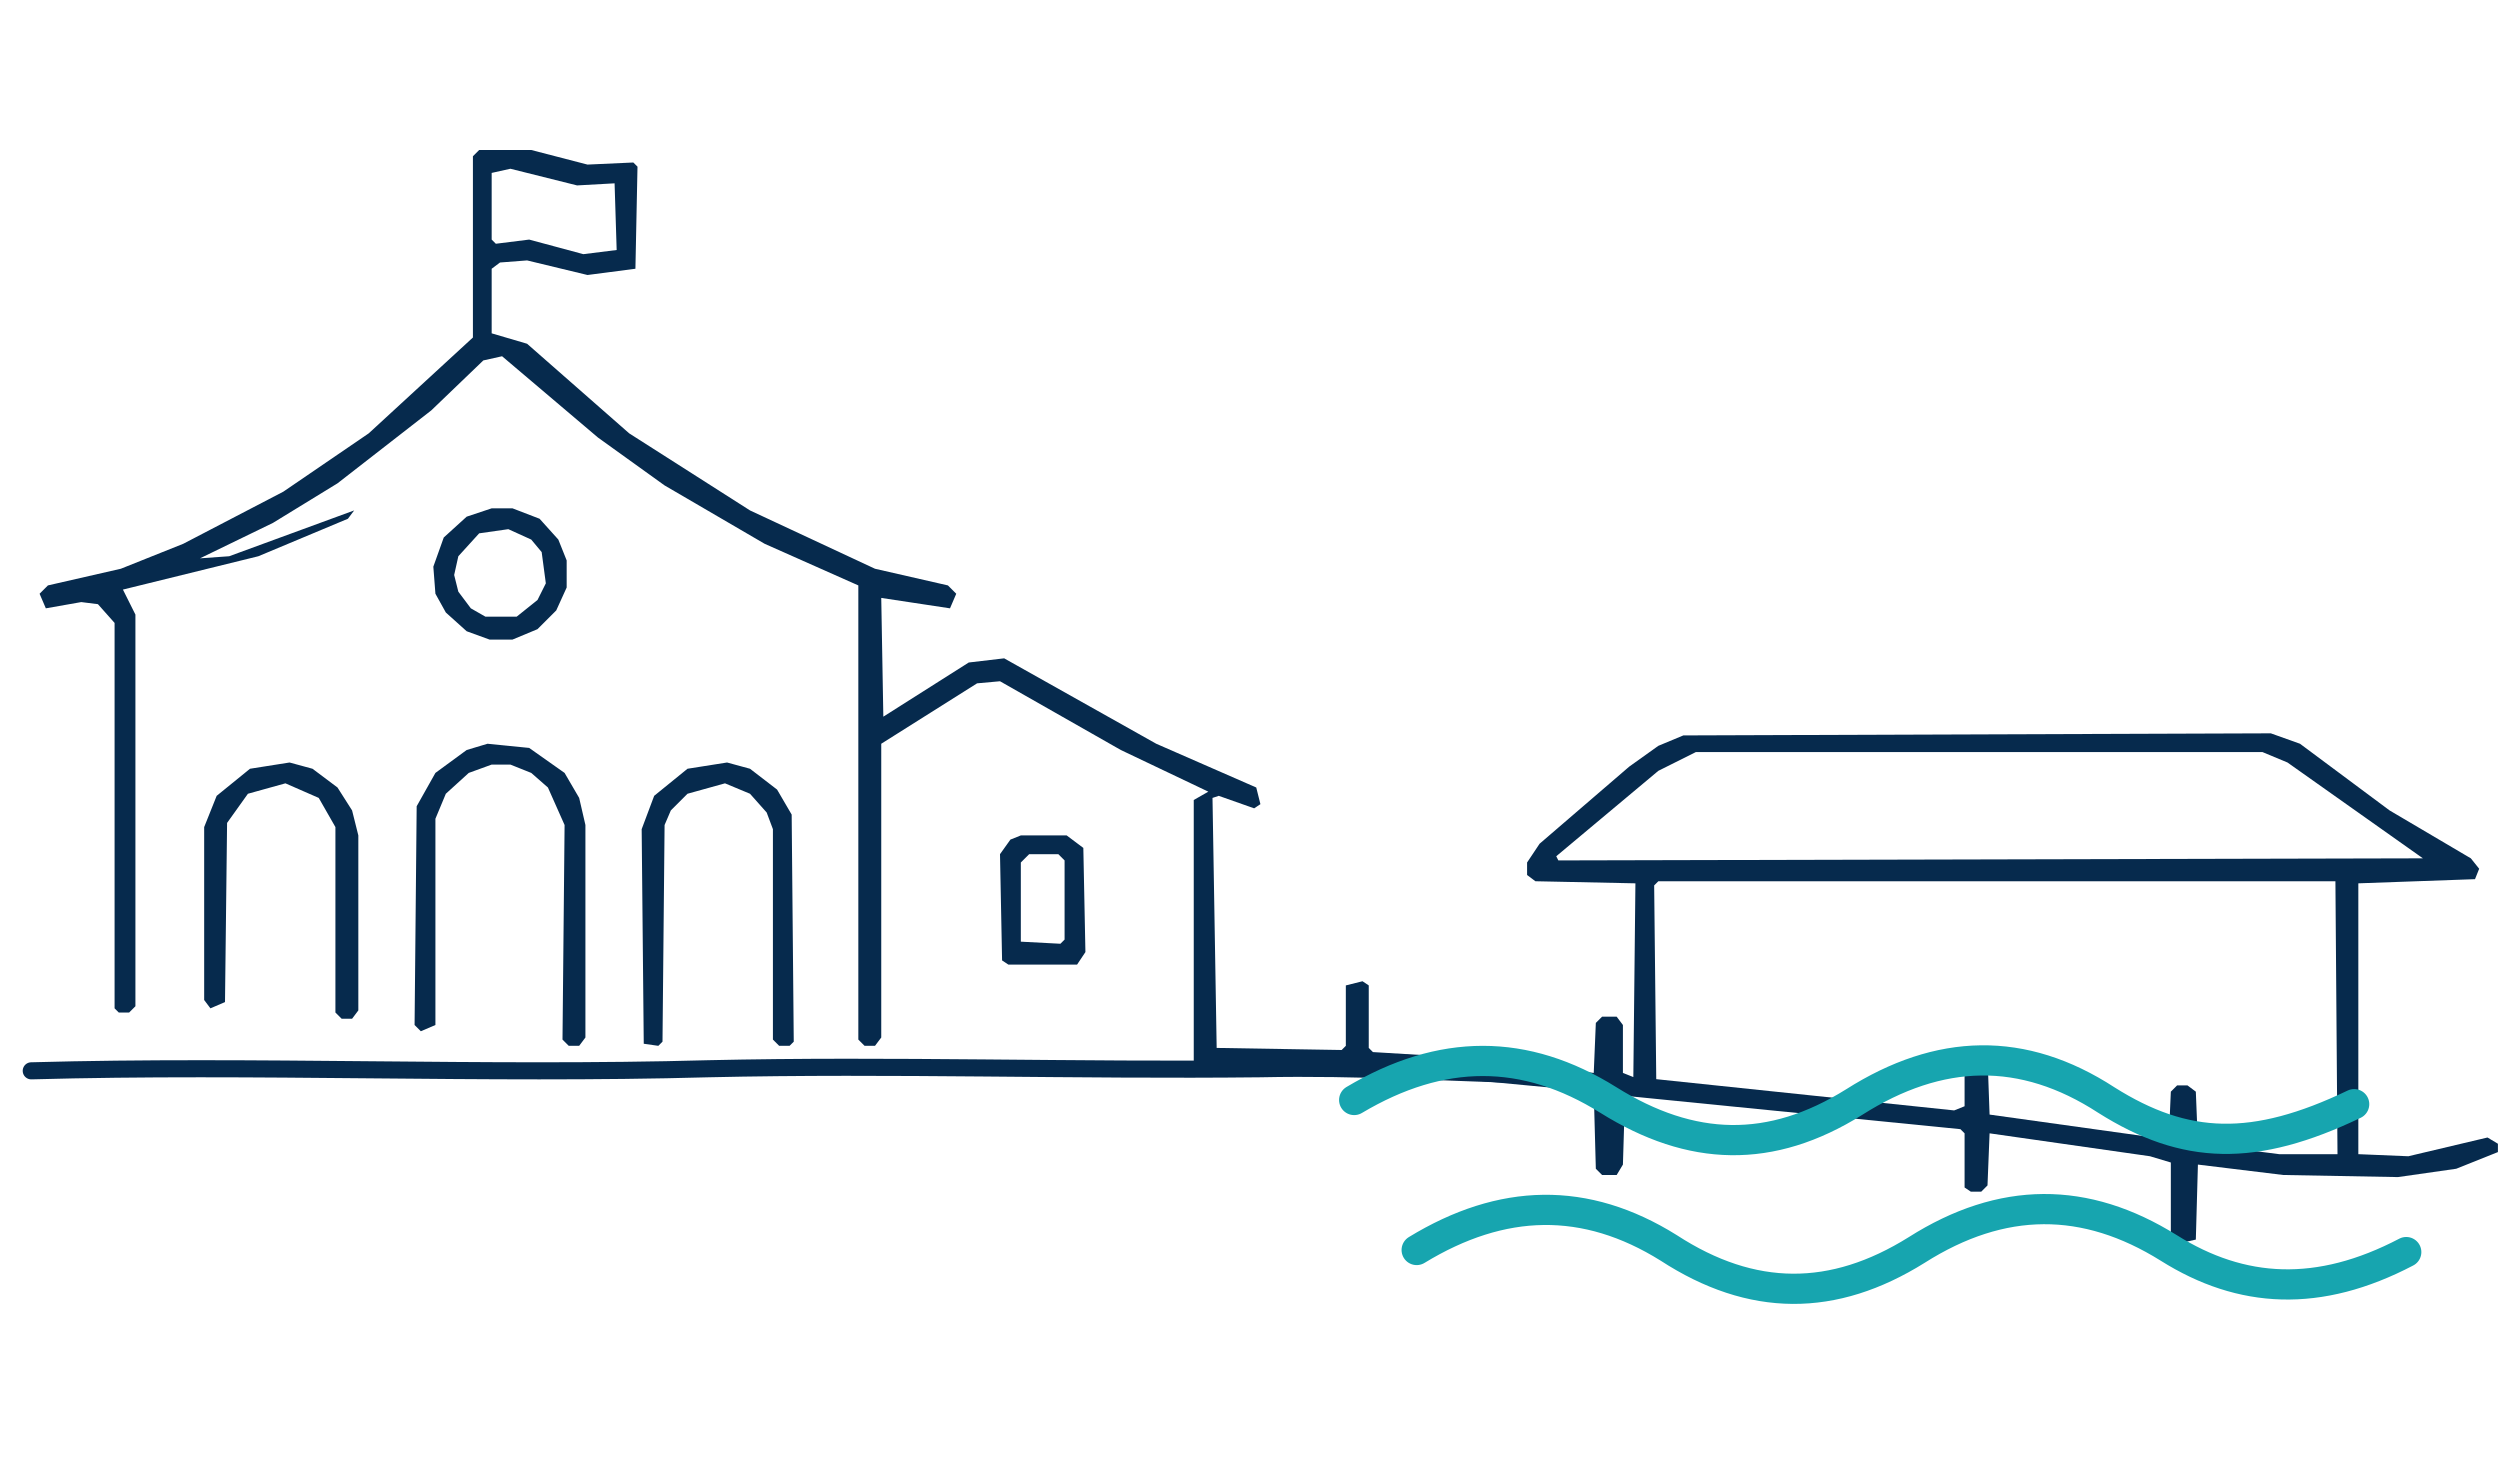
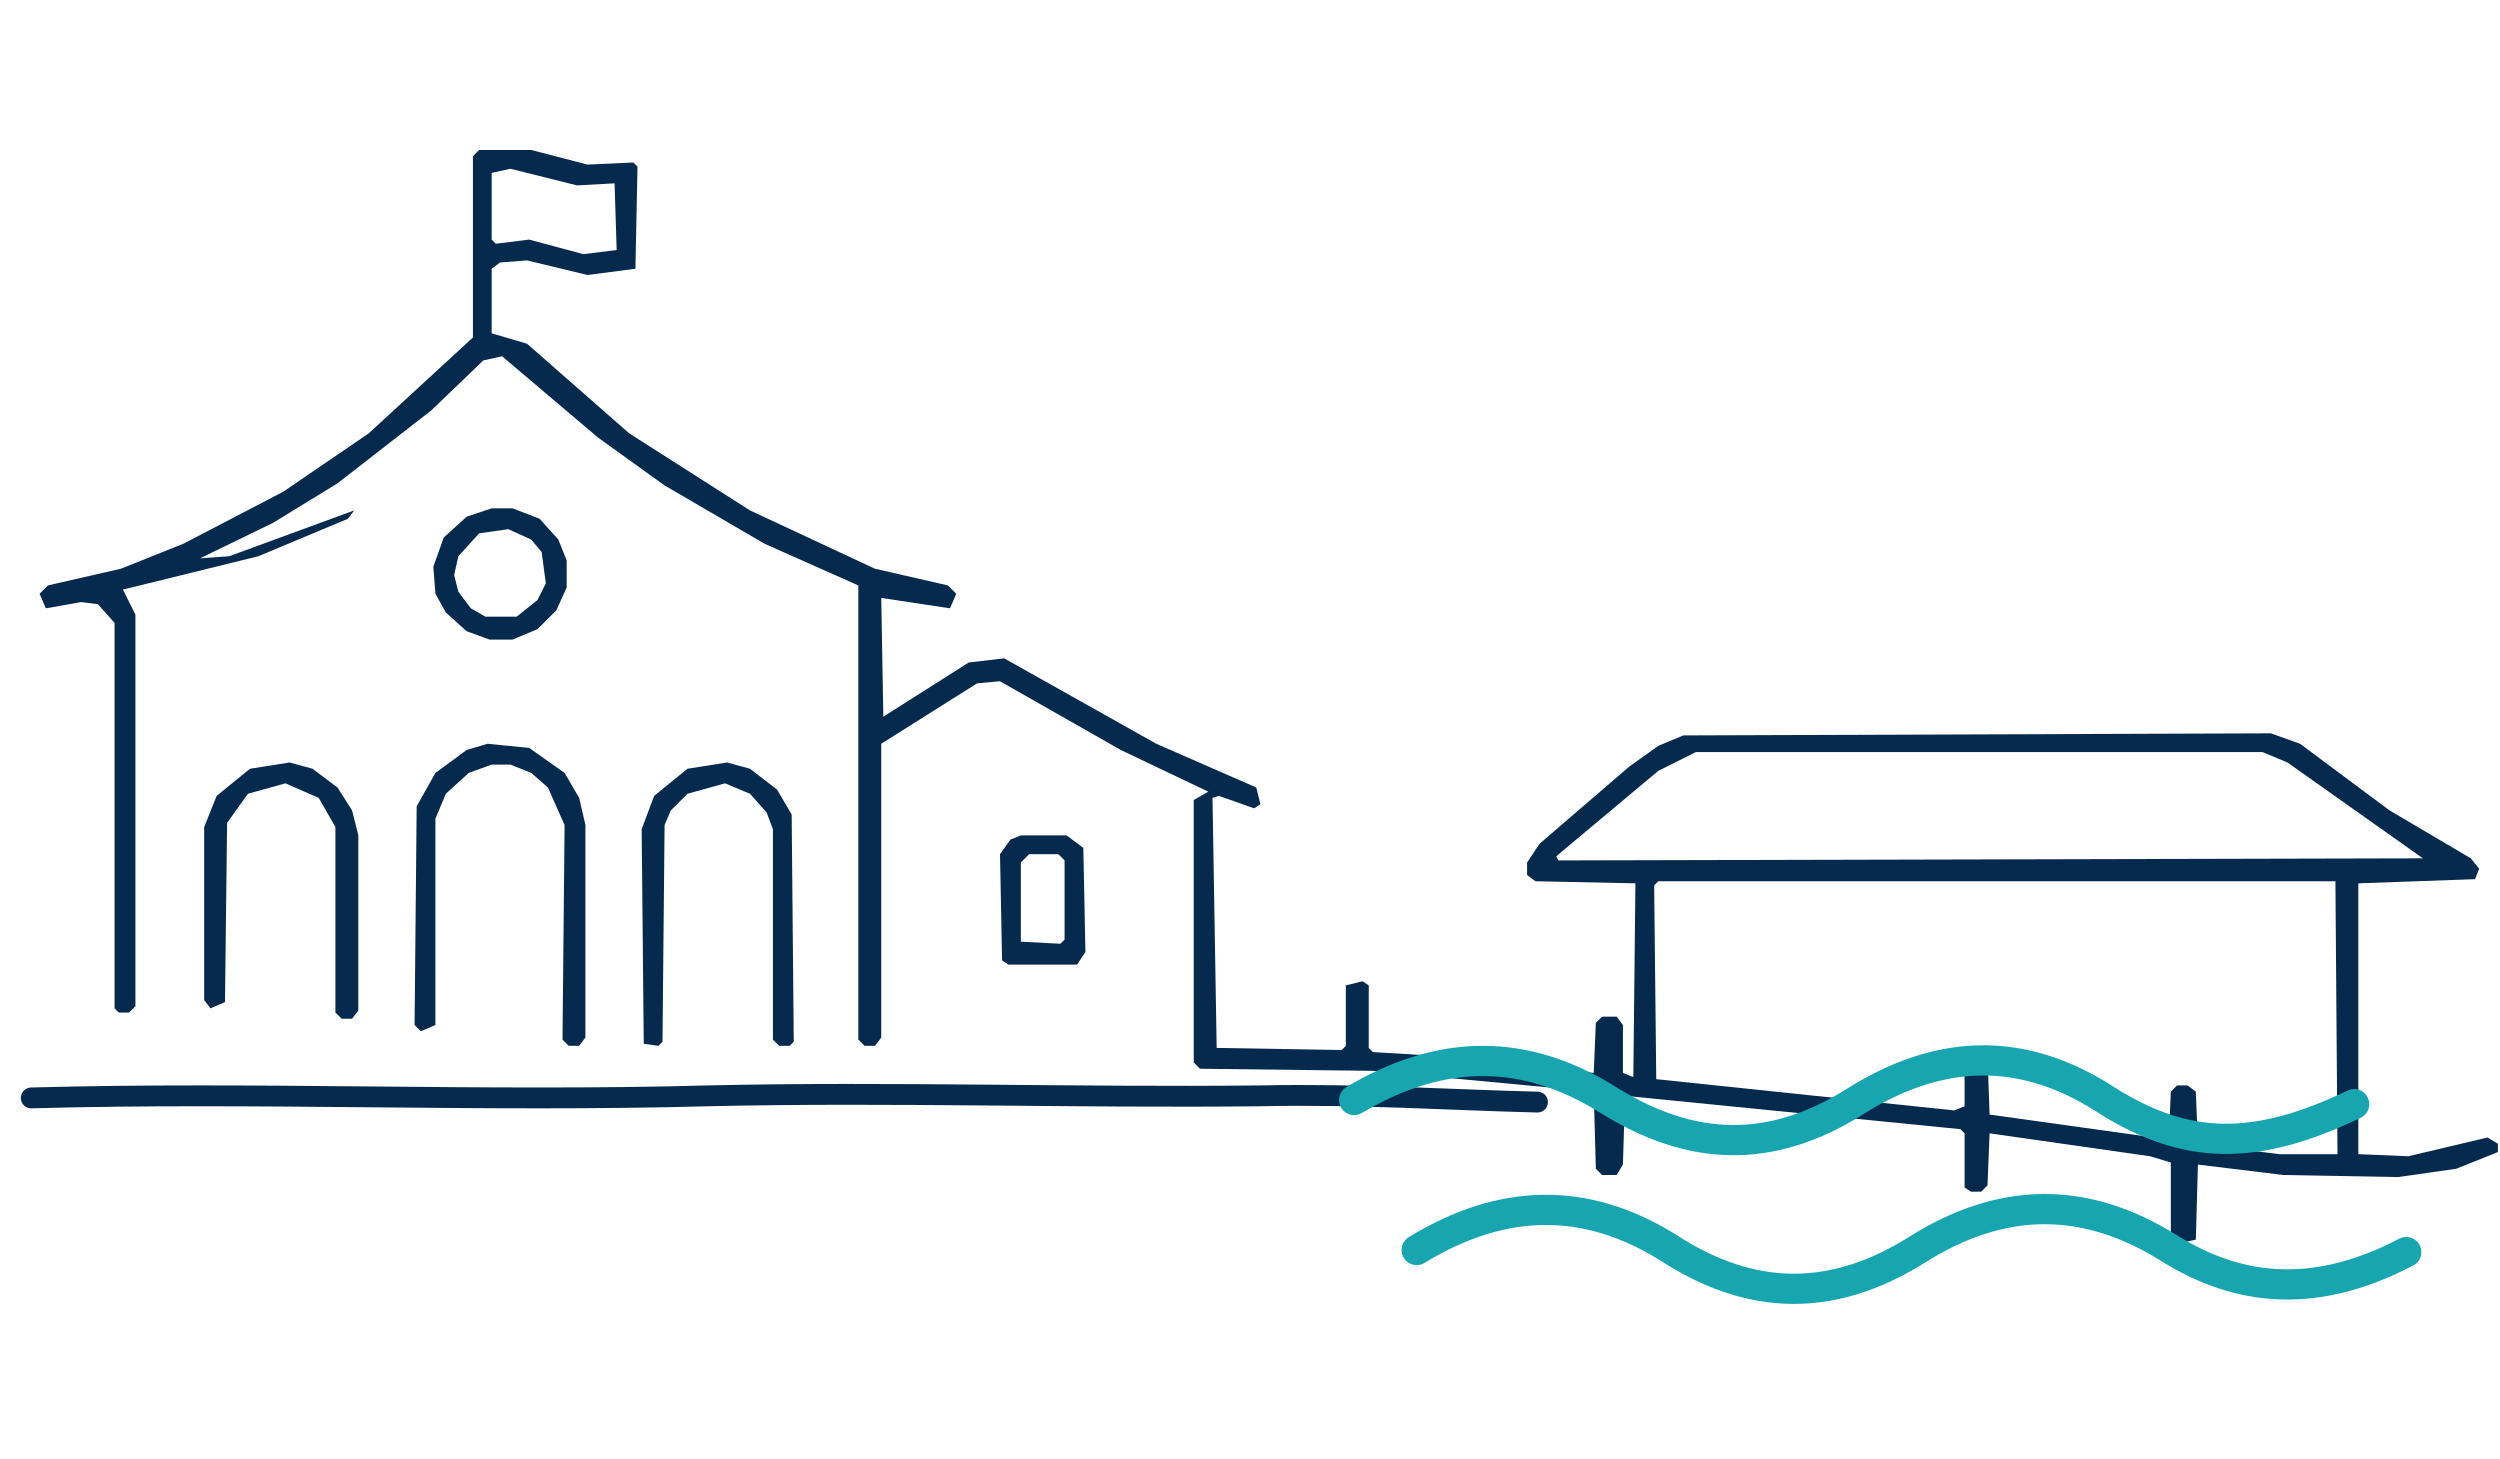
<svg xmlns="http://www.w3.org/2000/svg" viewBox="0 0 120 70" role="img" aria-hidden="true">
  <path fill="#062a4d" fill-rule="evenodd" d="M48.5 40.3L48 41L48.1 46.1L48.4 46.3L51.7 46.3L52.1 45.7L52 40.7L51.2 40.1L49 40.1ZM49.4 41L50.8 41L51.1 41.3L51.1 45.1L50.9 45.3L49 45.2L49 41.4ZM33 36.9L31.4 38.2L30.8 39.8L30.9 50.1L31.6 50.2L31.8 50L31.9 39.6L32.2 38.9L33 38.1L34.8 37.6L36 38.1L36.8 39L37.1 39.8L37.1 49.9L37.4 50.2L37.9 50.2L38.1 50L38 39.1L37.3 37.9L36 36.9L34.9 36.6ZM12 36.9L10.4 38.2L9.8 39.7L9.8 48L10.1 48.4L10.8 48.1L10.9 39.5L11.9 38.1L13.7 37.6L15.3 38.3L16.1 39.7L16.1 48.6L16.4 48.9L16.9 48.9L17.2 48.5L17.2 40.1L16.9 38.9L16.2 37.8L15 36.9L13.9 36.6ZM22.4 36L20.9 37.1L20 38.7L19.9 49.2L20.2 49.5L20.9 49.2L20.9 39.3L21.4 38.1L22.5 37.1L23.6 36.7L24.5 36.7L25.5 37.1L26.3 37.8L27.1 39.6L27 49.9L27.3 50.2L27.8 50.2L28.1 49.8L28.1 39.6L27.8 38.3L27.1 37.1L25.4 35.9L23.4 35.7ZM23.6 24.4L22.4 24.8L21.3 25.8L20.8 27.2L20.9 28.5L21.4 29.4L22.4 30.3L23.5 30.7L24.6 30.7L25.8 30.2L26.7 29.3L27.2 28.2L27.2 26.9L26.8 25.9L25.9 24.9L24.6 24.4ZM23 25.6L24.4 25.4L25.5 25.9L26 26.5L26.2 28L25.8 28.8L24.8 29.6L23.3 29.6L22.6 29.2L22 28.4L21.8 27.6L22 26.7ZM1.9 28.5L2.2 29.2L3.9 28.9L4.7 29L5.5 29.9L5.5 48.4L5.7 48.6L6.2 48.6L6.5 48.3L6.5 29.5L5.9 28.3L12.4 26.7L16.7 24.9L17 24.5L11 26.7L9.6 26.8L13.1 25.1L16.2 23.2L20.7 19.7L23.2 17.3L24.1 17.1L28.7 21L31.9 23.3L36.7 26.1L41.2 28.1L41.2 49.9L41.5 50.2L42 50.2L42.3 49.8L42.3 35.7L46.9 32.8L48 32.7L53.8 36L58 38L57.3 38.4L57.3 51L57.6 51.3L65.9 51.4L76.5 52.4L76.6 56.1L76.9 56.4L77.6 56.4L77.9 55.9L78 52.6L94.1 54.2L94.3 54.4L94.3 57L94.6 57.2L95.1 57.2L95.4 56.9L95.5 54.4L103.2 55.5L104.2 55.8L104.2 59.4L104.5 59.7L105.4 59.5L105.5 55.9L109.6 56.4L115.1 56.5L117.9 56.1L119.9 55.3L119.9 54.9L119.4 54.6L115.6 55.5L113.2 55.4L113.2 42.4L118.8 42.2L119 41.7L118.6 41.2L114.7 38.9L110.4 35.7L109 35.2L80.8 35.3L79.6 35.8L78.2 36.8L73.9 40.5L73.3 41.4L73.3 42L73.7 42.3L78.5 42.4L78.4 51.7L77.9 51.5L77.9 49.2L77.6 48.8L76.9 48.8L76.6 49.1L76.5 51.5L70.9 50.8L65.9 50.5L65.7 50.3L65.7 47.3L65.4 47.1L64.6 47.3L64.6 50.2L64.4 50.4L58.4 50.3L58.2 38.3L58.5 38.2L60.2 38.8L60.5 38.6L60.3 37.8L55.5 35.7L48.2 31.6L46.5 31.8L42.4 34.4L42.3 28.7L45.6 29.2L45.9 28.5L45.5 28.1L42 27.3L36 24.5L30.2 20.8L25.3 16.5L23.6 16L23.6 12.9L24 12.6L25.3 12.5L28.2 13.2L30.5 12.9L30.6 8L30.4 7.8L28.2 7.9L25.5 7.2L23 7.2L22.7 7.5L22.7 16.2L17.7 20.8L13.6 23.6L8.8 26.1L5.8 27.3L2.3 28.1ZM79.4 42.5L79.6 42.3L112.1 42.3L112.2 55.4L109.4 55.4L105.5 54.9L105.4 52.4L105 52.1L104.5 52.1L104.2 52.4L104.1 54.7L95.5 53.5L95.4 50.7L95.2 50.5L94.3 50.7L94.3 53.1L93.8 53.3L79.5 51.8ZM74.7 41.1L79.6 37L81.4 36.1L108.6 36.1L109.8 36.6L116.3 41.2L74.8 41.3ZM23.6 8.3L24.5 8.1L27.7 8.9L29.5 8.8L29.6 12L28 12.2L25.4 11.5L23.8 11.7L23.6 11.5Z" />
-   <path fill="none" stroke="#062a4d" stroke-width=".82" stroke-linecap="round" d="M1.5 51.4c10.8-.3 21.7.2 32.5-.1 8.8-.2 17.7.1 26.5 0 4.8-.1 9.1.2 13.3.3" />
+   <path fill="none" stroke="#062a4d" stroke-width="1" stroke-linecap="round" d="M1.5 52.7c10.8-.3 21.7.2 32.5-.1 8.8-.2 17.7.1 26.5 0 4.8-.1 9.1.2 13.3.3" />
  <g fill="none" stroke="#17a5af" stroke-width="1.45" stroke-linecap="round">
    <path d="M65 52.8c4.2-2.5 8.2-2.5 12.2 0 4 2.5 7.8 2.6 11.8.1 4.1-2.6 8.1-2.7 12.1-.1 3.8 2.4 7.1 2.5 11.9.2" />
    <path d="M68 60c4.1-2.5 8.1-2.6 12.1-.1 4 2.6 7.9 2.6 11.9.1 4.1-2.6 8.1-2.6 12.1-.1 3.5 2.2 7.2 2.4 11.4.2" />
  </g>
</svg>
